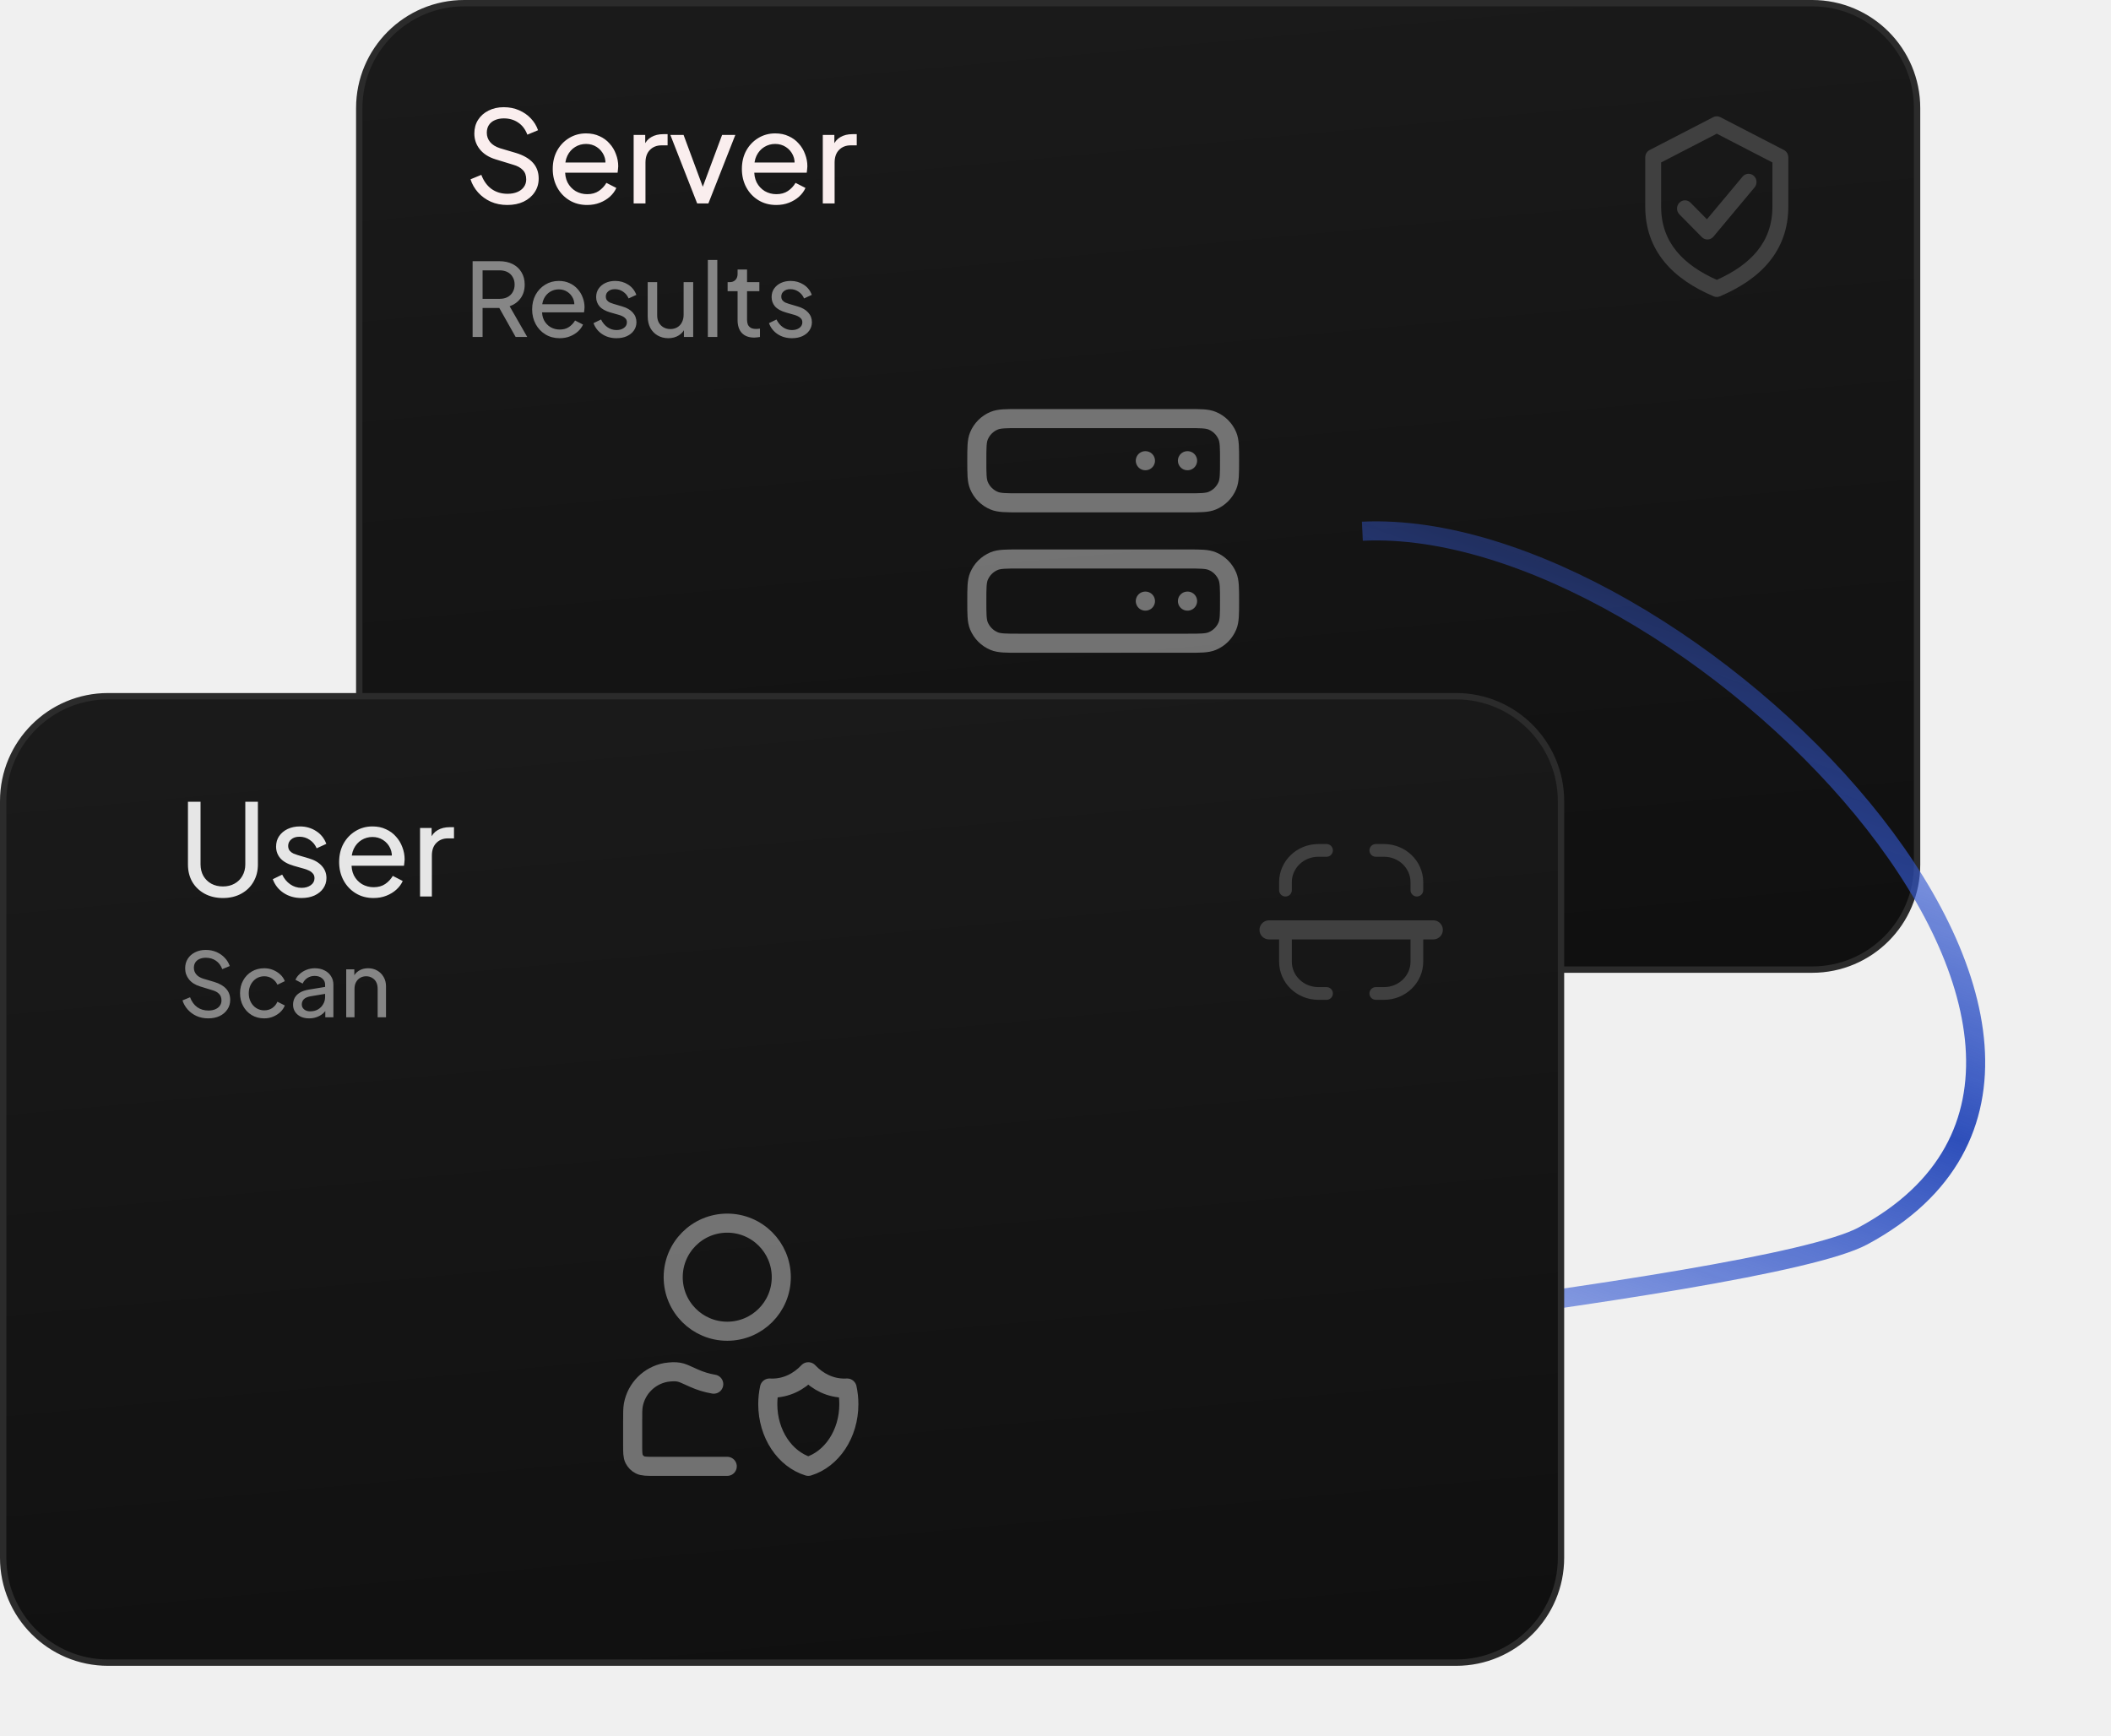
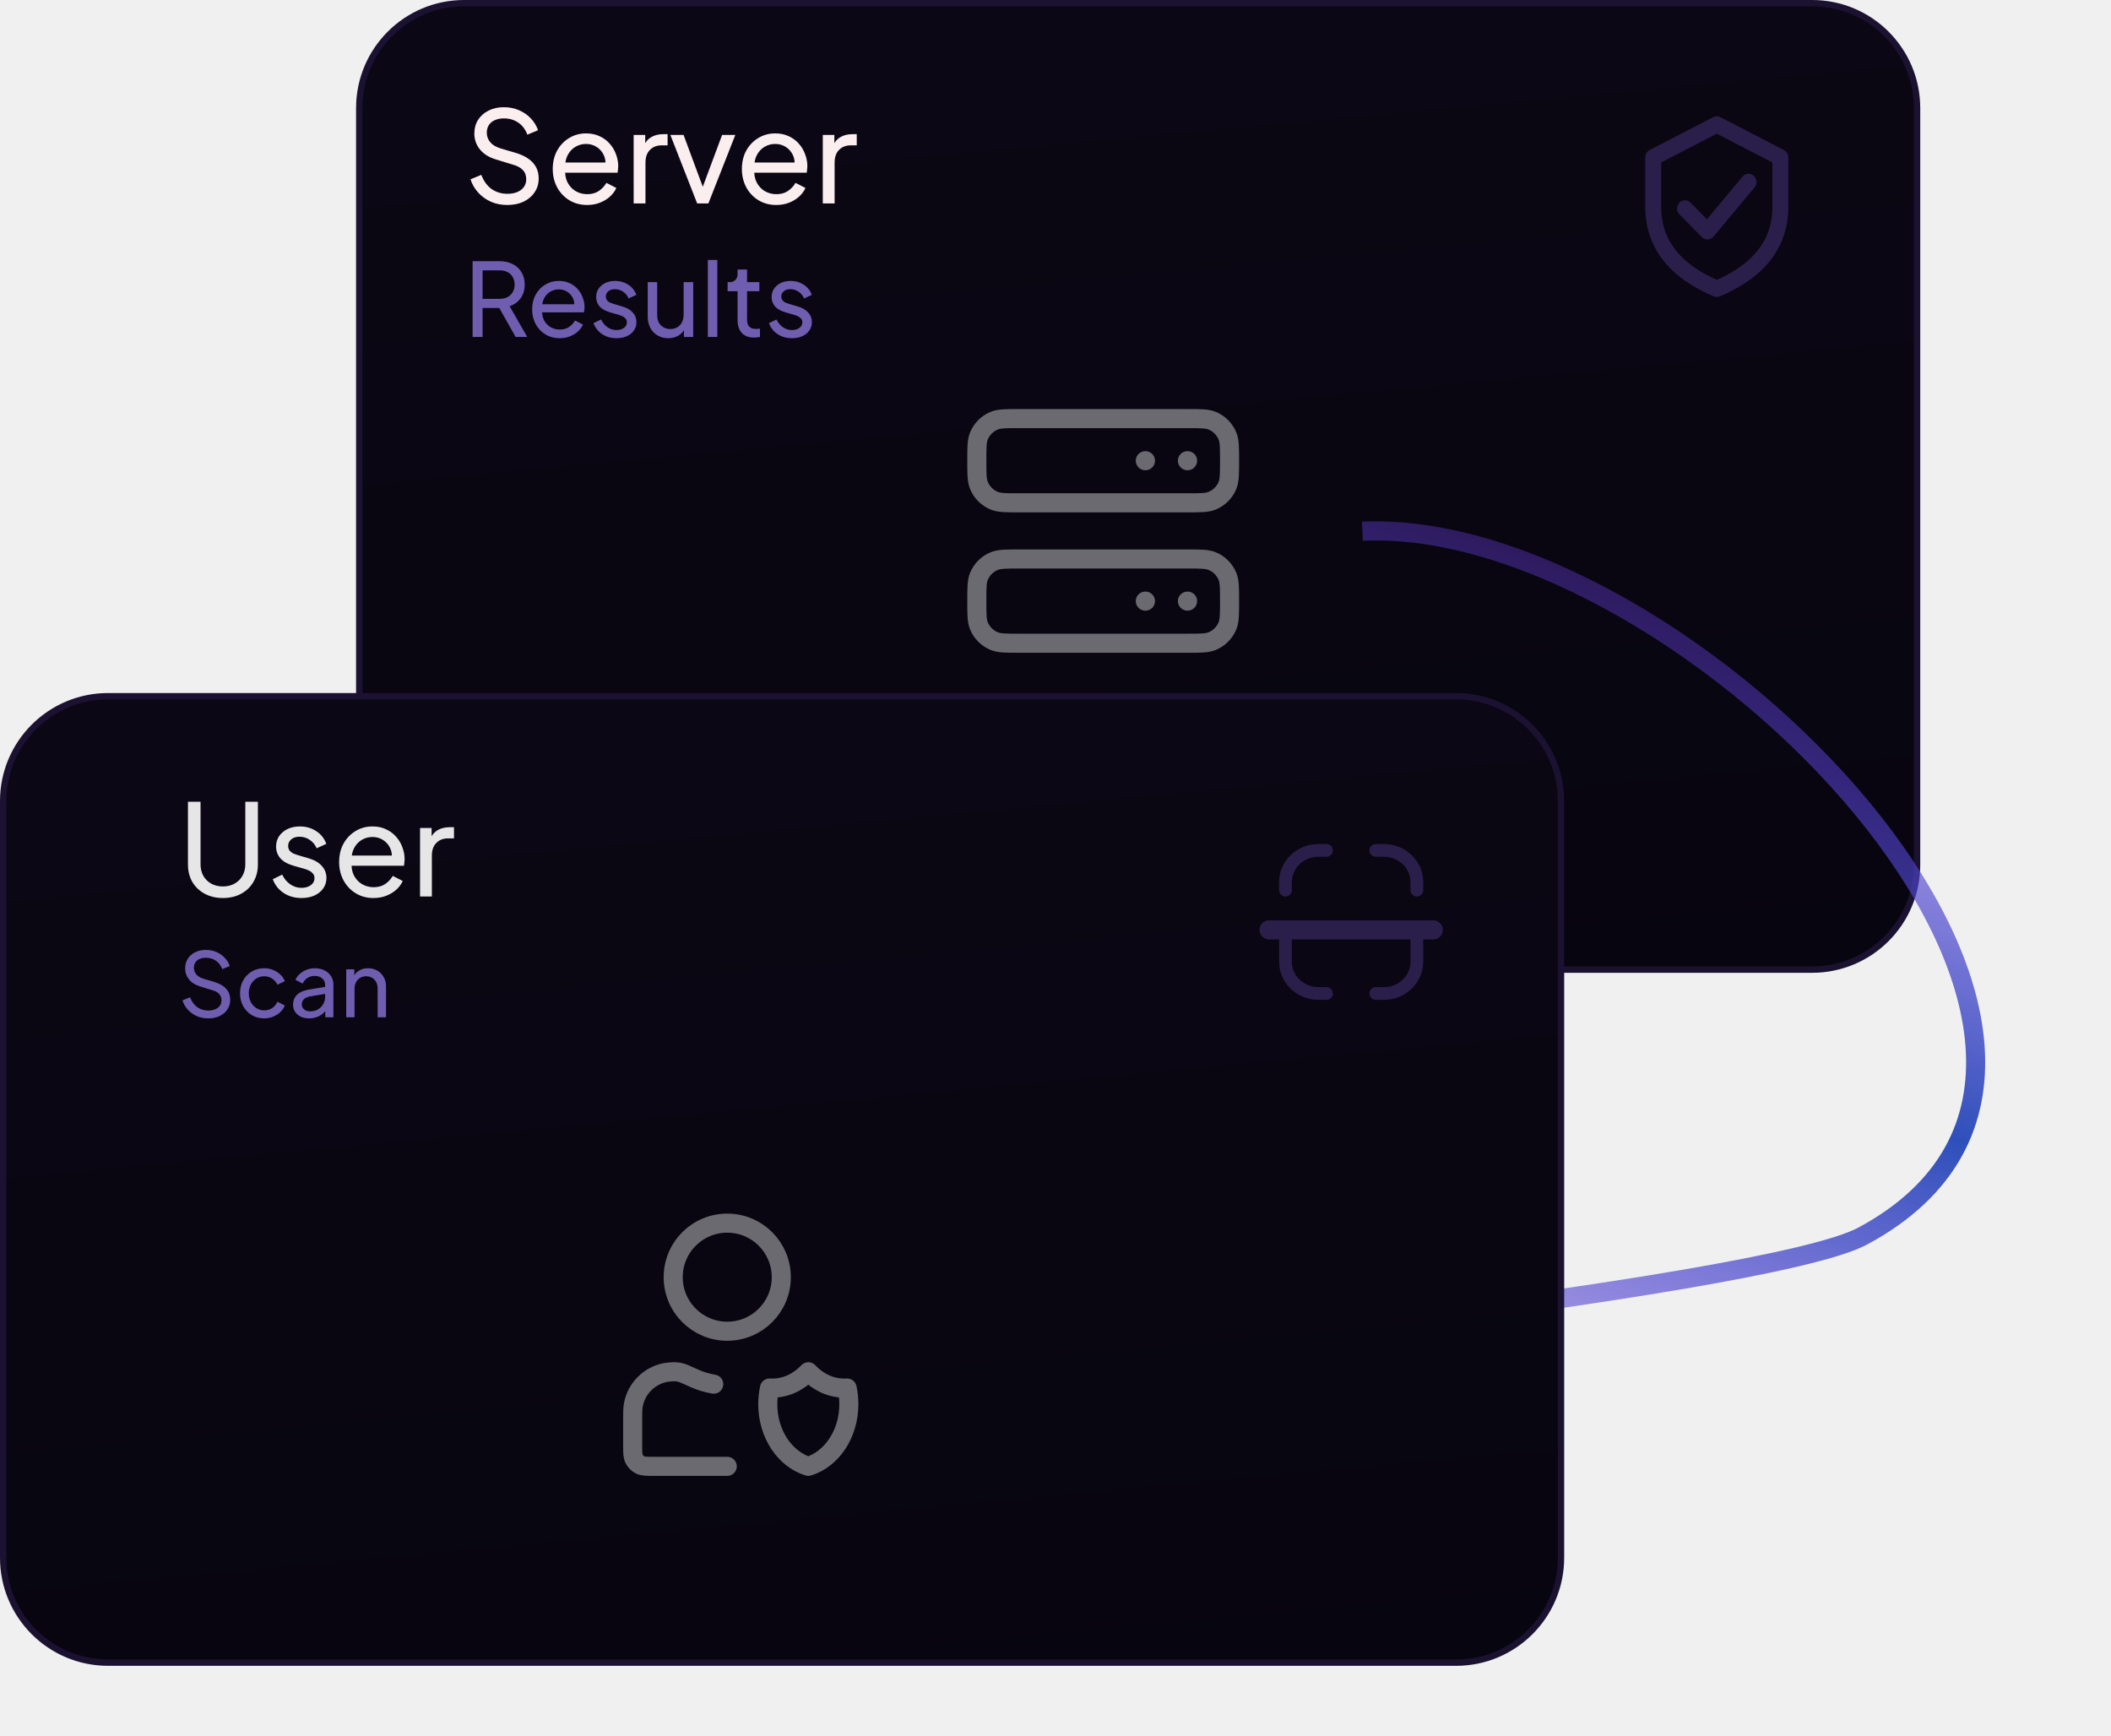
<svg xmlns="http://www.w3.org/2000/svg" width="332" height="273" viewBox="0 0 332 273" fill="none">
-   <rect x="56.5" y="0.5" width="245" height="152" rx="16.5" fill="url(#paint0_linear_1361_155)" stroke="#2B2B2B" />
+   <rect x="56.5" y="0.5" width="245" height="152" rx="16.5" fill="url(#paint0_linear_1361_155)" stroke="#1a1230" />
  <path d="M79.78 32.24C78.833 32.24 77.967 32.067 77.18 31.72C76.393 31.36 75.727 30.873 75.18 30.26C74.633 29.647 74.24 28.96 74 28.2L75.7 27.5C76.06 28.46 76.593 29.2 77.3 29.72C78.02 30.227 78.86 30.48 79.82 30.48C80.407 30.48 80.92 30.387 81.36 30.2C81.8 30.013 82.14 29.753 82.38 29.42C82.633 29.073 82.76 28.673 82.76 28.22C82.76 27.593 82.58 27.1 82.22 26.74C81.873 26.367 81.36 26.087 80.68 25.9L77.94 25.06C76.86 24.727 76.033 24.2 75.46 23.48C74.887 22.76 74.6 21.933 74.6 21C74.6 20.187 74.793 19.473 75.18 18.86C75.58 18.233 76.127 17.747 76.82 17.4C77.527 17.04 78.327 16.86 79.22 16.86C80.113 16.86 80.92 17.02 81.64 17.34C82.373 17.66 82.993 18.093 83.5 18.64C84.007 19.173 84.38 19.787 84.62 20.48L82.94 21.18C82.62 20.34 82.14 19.707 81.5 19.28C80.86 18.84 80.107 18.62 79.24 18.62C78.707 18.62 78.233 18.713 77.82 18.9C77.42 19.073 77.107 19.333 76.88 19.68C76.667 20.013 76.56 20.413 76.56 20.88C76.56 21.427 76.733 21.913 77.08 22.34C77.427 22.767 77.953 23.093 78.66 23.32L81.16 24.06C82.333 24.42 83.22 24.933 83.82 25.6C84.42 26.267 84.72 27.093 84.72 28.08C84.72 28.893 84.507 29.613 84.08 30.24C83.667 30.867 83.087 31.36 82.34 31.72C81.607 32.067 80.753 32.24 79.78 32.24ZM92.33 32.24C91.29 32.24 90.363 31.993 89.55 31.5C88.736 31.007 88.096 30.333 87.63 29.48C87.163 28.613 86.93 27.647 86.93 26.58C86.93 25.5 87.156 24.54 87.61 23.7C88.076 22.86 88.703 22.2 89.49 21.72C90.29 21.227 91.183 20.98 92.17 20.98C92.97 20.98 93.676 21.127 94.29 21.42C94.916 21.7 95.443 22.087 95.87 22.58C96.31 23.06 96.643 23.613 96.87 24.24C97.11 24.853 97.23 25.493 97.23 26.16C97.23 26.307 97.216 26.473 97.19 26.66C97.176 26.833 97.156 27 97.13 27.16H88.29V25.56H96.05L95.17 26.28C95.29 25.587 95.223 24.967 94.97 24.42C94.716 23.873 94.343 23.44 93.85 23.12C93.356 22.8 92.796 22.64 92.17 22.64C91.543 22.64 90.97 22.8 90.45 23.12C89.93 23.44 89.523 23.9 89.23 24.5C88.95 25.087 88.836 25.787 88.89 26.6C88.836 27.387 88.956 28.08 89.25 28.68C89.556 29.267 89.983 29.727 90.53 30.06C91.09 30.38 91.696 30.54 92.35 30.54C93.07 30.54 93.676 30.373 94.17 30.04C94.663 29.707 95.063 29.28 95.37 28.76L96.93 29.56C96.716 30.053 96.383 30.507 95.93 30.92C95.49 31.32 94.963 31.64 94.35 31.88C93.75 32.12 93.076 32.24 92.33 32.24ZM99.655 32V21.22H101.475V23.2L101.275 22.92C101.528 22.307 101.915 21.853 102.435 21.56C102.955 21.253 103.588 21.1 104.335 21.1H104.995V22.86H104.055C103.295 22.86 102.682 23.1 102.215 23.58C101.748 24.047 101.515 24.713 101.515 25.58V32H99.655ZM109.647 32L105.427 21.22H107.507L110.887 30.34H110.167L113.567 21.22H115.647L111.407 32H109.647ZM122.076 32.24C121.036 32.24 120.109 31.993 119.296 31.5C118.482 31.007 117.842 30.333 117.376 29.48C116.909 28.613 116.676 27.647 116.676 26.58C116.676 25.5 116.902 24.54 117.356 23.7C117.822 22.86 118.449 22.2 119.236 21.72C120.036 21.227 120.929 20.98 121.916 20.98C122.716 20.98 123.422 21.127 124.036 21.42C124.662 21.7 125.189 22.087 125.616 22.58C126.056 23.06 126.389 23.613 126.616 24.24C126.856 24.853 126.976 25.493 126.976 26.16C126.976 26.307 126.962 26.473 126.936 26.66C126.922 26.833 126.902 27 126.876 27.16H118.036V25.56H125.796L124.916 26.28C125.036 25.587 124.969 24.967 124.716 24.42C124.462 23.873 124.089 23.44 123.596 23.12C123.102 22.8 122.542 22.64 121.916 22.64C121.289 22.64 120.716 22.8 120.196 23.12C119.676 23.44 119.269 23.9 118.976 24.5C118.696 25.087 118.582 25.787 118.636 26.6C118.582 27.387 118.702 28.08 118.996 28.68C119.302 29.267 119.729 29.727 120.276 30.06C120.836 30.38 121.442 30.54 122.096 30.54C122.816 30.54 123.422 30.373 123.916 30.04C124.409 29.707 124.809 29.28 125.116 28.76L126.676 29.56C126.462 30.053 126.129 30.507 125.676 30.92C125.236 31.32 124.709 31.64 124.096 31.88C123.496 32.12 122.822 32.24 122.076 32.24ZM129.401 32V21.22H131.221V23.2L131.021 22.92C131.274 22.307 131.661 21.853 132.181 21.56C132.701 21.253 133.334 21.1 134.081 21.1H134.741V22.86H133.801C133.041 22.86 132.428 23.1 131.961 23.58C131.494 24.047 131.261 24.713 131.261 25.58V32H129.401Z" fill="#FAEEEE" />
-   <path fill-rule="evenodd" clip-rule="evenodd" d="M270.559 18.428C270.207 18.246 269.793 18.246 269.441 18.428L259.441 23.595C259.017 23.813 258.75 24.261 258.75 24.75V32.5C258.75 35.938 259.826 38.818 261.754 41.175C263.662 43.507 266.356 45.272 269.527 46.612C269.83 46.74 270.17 46.74 270.473 46.612C273.644 45.272 276.338 43.507 278.246 41.175C280.174 38.818 281.25 35.938 281.25 32.5V24.75C281.25 24.261 280.983 23.813 280.559 23.595L270.559 18.428ZM261.25 32.5V25.548L270 21.027L278.75 25.548V32.5C278.75 35.332 277.881 37.619 276.337 39.507C274.858 41.316 272.715 42.808 270 44.016C267.285 42.808 265.142 41.316 263.663 39.507C262.119 37.619 261.25 35.332 261.25 32.5ZM275.947 29.469C276.397 28.928 276.339 28.113 275.817 27.647C275.294 27.181 274.504 27.241 274.053 27.781L268.453 34.489L265.875 31.876C265.382 31.376 264.591 31.384 264.108 31.893C263.624 32.403 263.632 33.221 264.125 33.72L267.654 37.297C267.901 37.547 268.236 37.68 268.581 37.665C268.926 37.651 269.25 37.489 269.476 37.219L275.947 29.469Z" fill="#404040" />
-   <path d="M74.328 53V41.08H78.536C79.325 41.08 80.019 41.229 80.616 41.528C81.213 41.827 81.677 42.253 82.008 42.808C82.349 43.363 82.52 44.013 82.52 44.76C82.52 45.603 82.307 46.317 81.88 46.904C81.453 47.491 80.877 47.912 80.152 48.168L82.92 53H81.096L78.184 47.832L79.224 48.44H75.896V53H74.328ZM75.896 47H78.584C79.053 47 79.464 46.909 79.816 46.728C80.168 46.547 80.44 46.285 80.632 45.944C80.835 45.603 80.936 45.208 80.936 44.76C80.936 44.301 80.835 43.907 80.632 43.576C80.44 43.235 80.168 42.973 79.816 42.792C79.464 42.611 79.053 42.52 78.584 42.52H75.896V47ZM88.011 53.192C87.179 53.192 86.437 52.995 85.787 52.6C85.136 52.205 84.624 51.667 84.251 50.984C83.877 50.291 83.691 49.517 83.691 48.664C83.691 47.8 83.872 47.032 84.235 46.36C84.608 45.688 85.109 45.16 85.739 44.776C86.379 44.381 87.093 44.184 87.883 44.184C88.523 44.184 89.088 44.301 89.579 44.536C90.08 44.76 90.501 45.069 90.843 45.464C91.195 45.848 91.461 46.291 91.643 46.792C91.835 47.283 91.931 47.795 91.931 48.328C91.931 48.445 91.92 48.579 91.899 48.728C91.888 48.867 91.872 49 91.851 49.128H84.779V47.848H90.987L90.283 48.424C90.379 47.869 90.325 47.373 90.123 46.936C89.92 46.499 89.621 46.152 89.227 45.896C88.832 45.64 88.384 45.512 87.883 45.512C87.381 45.512 86.923 45.64 86.507 45.896C86.091 46.152 85.765 46.52 85.531 47C85.307 47.469 85.216 48.029 85.259 48.68C85.216 49.309 85.312 49.864 85.547 50.344C85.792 50.813 86.133 51.181 86.571 51.448C87.019 51.704 87.504 51.832 88.027 51.832C88.603 51.832 89.088 51.699 89.483 51.432C89.877 51.165 90.197 50.824 90.443 50.408L91.691 51.048C91.52 51.443 91.253 51.805 90.891 52.136C90.539 52.456 90.117 52.712 89.627 52.904C89.147 53.096 88.608 53.192 88.011 53.192ZM96.959 53.192C96.095 53.192 95.343 52.979 94.703 52.552C94.063 52.125 93.609 51.549 93.343 50.824L94.527 50.248C94.772 50.76 95.108 51.165 95.535 51.464C95.961 51.763 96.436 51.912 96.959 51.912C97.428 51.912 97.817 51.8 98.127 51.576C98.436 51.352 98.591 51.059 98.591 50.696C98.591 50.44 98.516 50.237 98.367 50.088C98.228 49.928 98.057 49.805 97.855 49.72C97.652 49.624 97.465 49.555 97.295 49.512L95.999 49.144C95.22 48.92 94.649 48.6 94.287 48.184C93.935 47.768 93.759 47.283 93.759 46.728C93.759 46.216 93.887 45.773 94.143 45.4C94.409 45.016 94.767 44.717 95.215 44.504C95.673 44.291 96.185 44.184 96.751 44.184C97.508 44.184 98.185 44.376 98.783 44.76C99.391 45.144 99.823 45.683 100.079 46.376L98.863 46.936C98.671 46.488 98.383 46.136 97.999 45.88C97.615 45.613 97.183 45.48 96.703 45.48C96.265 45.48 95.919 45.592 95.663 45.816C95.407 46.029 95.279 46.301 95.279 46.632C95.279 46.877 95.343 47.08 95.471 47.24C95.599 47.389 95.753 47.507 95.935 47.592C96.116 47.667 96.292 47.731 96.463 47.784L97.871 48.2C98.575 48.403 99.119 48.717 99.503 49.144C99.897 49.571 100.095 50.083 100.095 50.68C100.095 51.16 99.961 51.592 99.695 51.976C99.428 52.36 99.06 52.659 98.591 52.872C98.121 53.085 97.577 53.192 96.959 53.192ZM105.099 53.192C104.48 53.192 103.92 53.048 103.419 52.76C102.928 52.472 102.544 52.072 102.267 51.56C102 51.037 101.867 50.44 101.867 49.768V44.376H103.355V49.608C103.355 50.035 103.44 50.408 103.611 50.728C103.792 51.048 104.037 51.299 104.347 51.48C104.667 51.661 105.029 51.752 105.435 51.752C105.84 51.752 106.197 51.661 106.507 51.48C106.827 51.299 107.072 51.037 107.243 50.696C107.424 50.355 107.515 49.949 107.515 49.48V44.376H109.019V53H107.563V51.32L107.803 51.464C107.6 52.008 107.253 52.435 106.763 52.744C106.283 53.043 105.728 53.192 105.099 53.192ZM111.324 53V40.888H112.812V53H111.324ZM118.625 53.096C117.782 53.096 117.131 52.856 116.673 52.376C116.225 51.896 116.001 51.219 116.001 50.344V45.8H114.433V44.376H114.753C115.137 44.376 115.441 44.259 115.665 44.024C115.889 43.789 116.001 43.48 116.001 43.096V42.392H117.489V44.376H119.425V45.8H117.489V50.296C117.489 50.584 117.531 50.835 117.617 51.048C117.713 51.261 117.867 51.432 118.081 51.56C118.294 51.677 118.577 51.736 118.929 51.736C119.003 51.736 119.094 51.731 119.201 51.72C119.318 51.709 119.425 51.699 119.521 51.688V53C119.382 53.032 119.227 53.053 119.057 53.064C118.886 53.085 118.742 53.096 118.625 53.096ZM124.553 53.192C123.689 53.192 122.937 52.979 122.297 52.552C121.657 52.125 121.203 51.549 120.937 50.824L122.121 50.248C122.366 50.76 122.702 51.165 123.129 51.464C123.555 51.763 124.03 51.912 124.553 51.912C125.022 51.912 125.411 51.8 125.721 51.576C126.03 51.352 126.185 51.059 126.185 50.696C126.185 50.44 126.11 50.237 125.961 50.088C125.822 49.928 125.651 49.805 125.449 49.72C125.246 49.624 125.059 49.555 124.889 49.512L123.593 49.144C122.814 48.92 122.243 48.6 121.881 48.184C121.529 47.768 121.353 47.283 121.353 46.728C121.353 46.216 121.481 45.773 121.737 45.4C122.003 45.016 122.361 44.717 122.809 44.504C123.267 44.291 123.779 44.184 124.345 44.184C125.102 44.184 125.779 44.376 126.377 44.76C126.985 45.144 127.417 45.683 127.673 46.376L126.457 46.936C126.265 46.488 125.977 46.136 125.593 45.88C125.209 45.613 124.777 45.48 124.297 45.48C123.859 45.48 123.513 45.592 123.257 45.816C123.001 46.029 122.873 46.301 122.873 46.632C122.873 46.877 122.937 47.08 123.065 47.24C123.193 47.389 123.347 47.507 123.529 47.592C123.71 47.667 123.886 47.731 124.057 47.784L125.465 48.2C126.169 48.403 126.713 48.717 127.097 49.144C127.491 49.571 127.689 50.083 127.689 50.68C127.689 51.16 127.555 51.592 127.289 51.976C127.022 52.36 126.654 52.659 126.185 52.872C125.715 53.085 125.171 53.192 124.553 53.192Z" fill="#868686" />
+   <path fill-rule="evenodd" clip-rule="evenodd" d="M270.559 18.428C270.207 18.246 269.793 18.246 269.441 18.428L259.441 23.595C259.017 23.813 258.75 24.261 258.75 24.75V32.5C258.75 35.938 259.826 38.818 261.754 41.175C263.662 43.507 266.356 45.272 269.527 46.612C269.83 46.74 270.17 46.74 270.473 46.612C273.644 45.272 276.338 43.507 278.246 41.175C280.174 38.818 281.25 35.938 281.25 32.5V24.75C281.25 24.261 280.983 23.813 280.559 23.595L270.559 18.428ZM261.25 32.5V25.548L270 21.027L278.75 25.548V32.5C278.75 35.332 277.881 37.619 276.337 39.507C274.858 41.316 272.715 42.808 270 44.016C267.285 42.808 265.142 41.316 263.663 39.507C262.119 37.619 261.25 35.332 261.25 32.5ZM275.947 29.469C276.397 28.928 276.339 28.113 275.817 27.647C275.294 27.181 274.504 27.241 274.053 27.781L268.453 34.489L265.875 31.876C265.382 31.376 264.591 31.384 264.108 31.893C263.624 32.403 263.632 33.221 264.125 33.72L267.654 37.297C267.901 37.547 268.236 37.68 268.581 37.665C268.926 37.651 269.25 37.489 269.476 37.219L275.947 29.469Z" fill="#2a1f4a" />
+   <path d="M74.328 53V41.08H78.536C79.325 41.08 80.019 41.229 80.616 41.528C81.213 41.827 81.677 42.253 82.008 42.808C82.349 43.363 82.52 44.013 82.52 44.76C82.52 45.603 82.307 46.317 81.88 46.904C81.453 47.491 80.877 47.912 80.152 48.168L82.92 53H81.096L78.184 47.832L79.224 48.44H75.896V53H74.328ZM75.896 47H78.584C79.053 47 79.464 46.909 79.816 46.728C80.168 46.547 80.44 46.285 80.632 45.944C80.835 45.603 80.936 45.208 80.936 44.76C80.936 44.301 80.835 43.907 80.632 43.576C80.44 43.235 80.168 42.973 79.816 42.792C79.464 42.611 79.053 42.52 78.584 42.52H75.896V47ZM88.011 53.192C87.179 53.192 86.437 52.995 85.787 52.6C85.136 52.205 84.624 51.667 84.251 50.984C83.877 50.291 83.691 49.517 83.691 48.664C83.691 47.8 83.872 47.032 84.235 46.36C84.608 45.688 85.109 45.16 85.739 44.776C86.379 44.381 87.093 44.184 87.883 44.184C88.523 44.184 89.088 44.301 89.579 44.536C90.08 44.76 90.501 45.069 90.843 45.464C91.195 45.848 91.461 46.291 91.643 46.792C91.835 47.283 91.931 47.795 91.931 48.328C91.931 48.445 91.92 48.579 91.899 48.728C91.888 48.867 91.872 49 91.851 49.128H84.779V47.848H90.987L90.283 48.424C90.379 47.869 90.325 47.373 90.123 46.936C89.92 46.499 89.621 46.152 89.227 45.896C88.832 45.64 88.384 45.512 87.883 45.512C87.381 45.512 86.923 45.64 86.507 45.896C86.091 46.152 85.765 46.52 85.531 47C85.307 47.469 85.216 48.029 85.259 48.68C85.216 49.309 85.312 49.864 85.547 50.344C85.792 50.813 86.133 51.181 86.571 51.448C87.019 51.704 87.504 51.832 88.027 51.832C88.603 51.832 89.088 51.699 89.483 51.432C89.877 51.165 90.197 50.824 90.443 50.408L91.691 51.048C91.52 51.443 91.253 51.805 90.891 52.136C90.539 52.456 90.117 52.712 89.627 52.904C89.147 53.096 88.608 53.192 88.011 53.192ZM96.959 53.192C96.095 53.192 95.343 52.979 94.703 52.552C94.063 52.125 93.609 51.549 93.343 50.824L94.527 50.248C94.772 50.76 95.108 51.165 95.535 51.464C95.961 51.763 96.436 51.912 96.959 51.912C97.428 51.912 97.817 51.8 98.127 51.576C98.436 51.352 98.591 51.059 98.591 50.696C98.591 50.44 98.516 50.237 98.367 50.088C98.228 49.928 98.057 49.805 97.855 49.72C97.652 49.624 97.465 49.555 97.295 49.512L95.999 49.144C95.22 48.92 94.649 48.6 94.287 48.184C93.935 47.768 93.759 47.283 93.759 46.728C93.759 46.216 93.887 45.773 94.143 45.4C94.409 45.016 94.767 44.717 95.215 44.504C95.673 44.291 96.185 44.184 96.751 44.184C97.508 44.184 98.185 44.376 98.783 44.76C99.391 45.144 99.823 45.683 100.079 46.376L98.863 46.936C98.671 46.488 98.383 46.136 97.999 45.88C97.615 45.613 97.183 45.48 96.703 45.48C96.265 45.48 95.919 45.592 95.663 45.816C95.407 46.029 95.279 46.301 95.279 46.632C95.279 46.877 95.343 47.08 95.471 47.24C95.599 47.389 95.753 47.507 95.935 47.592C96.116 47.667 96.292 47.731 96.463 47.784L97.871 48.2C98.575 48.403 99.119 48.717 99.503 49.144C99.897 49.571 100.095 50.083 100.095 50.68C100.095 51.16 99.961 51.592 99.695 51.976C99.428 52.36 99.06 52.659 98.591 52.872C98.121 53.085 97.577 53.192 96.959 53.192ZM105.099 53.192C104.48 53.192 103.92 53.048 103.419 52.76C102.928 52.472 102.544 52.072 102.267 51.56C102 51.037 101.867 50.44 101.867 49.768V44.376H103.355V49.608C103.355 50.035 103.44 50.408 103.611 50.728C103.792 51.048 104.037 51.299 104.347 51.48C104.667 51.661 105.029 51.752 105.435 51.752C105.84 51.752 106.197 51.661 106.507 51.48C106.827 51.299 107.072 51.037 107.243 50.696C107.424 50.355 107.515 49.949 107.515 49.48V44.376H109.019V53H107.563V51.32L107.803 51.464C107.6 52.008 107.253 52.435 106.763 52.744C106.283 53.043 105.728 53.192 105.099 53.192ZM111.324 53V40.888H112.812V53H111.324ZM118.625 53.096C117.782 53.096 117.131 52.856 116.673 52.376C116.225 51.896 116.001 51.219 116.001 50.344V45.8H114.433V44.376H114.753C115.137 44.376 115.441 44.259 115.665 44.024C115.889 43.789 116.001 43.48 116.001 43.096V42.392H117.489V44.376H119.425V45.8H117.489V50.296C117.489 50.584 117.531 50.835 117.617 51.048C117.713 51.261 117.867 51.432 118.081 51.56C118.294 51.677 118.577 51.736 118.929 51.736C119.003 51.736 119.094 51.731 119.201 51.72C119.318 51.709 119.425 51.699 119.521 51.688V53C119.382 53.032 119.227 53.053 119.057 53.064C118.886 53.085 118.742 53.096 118.625 53.096ZM124.553 53.192C123.689 53.192 122.937 52.979 122.297 52.552C121.657 52.125 121.203 51.549 120.937 50.824L122.121 50.248C122.366 50.76 122.702 51.165 123.129 51.464C123.555 51.763 124.03 51.912 124.553 51.912C125.022 51.912 125.411 51.8 125.721 51.576C126.03 51.352 126.185 51.059 126.185 50.696C126.185 50.44 126.11 50.237 125.961 50.088C125.822 49.928 125.651 49.805 125.449 49.72C125.246 49.624 125.059 49.555 124.889 49.512L123.593 49.144C122.814 48.92 122.243 48.6 121.881 48.184C121.529 47.768 121.353 47.283 121.353 46.728C121.353 46.216 121.481 45.773 121.737 45.4C122.003 45.016 122.361 44.717 122.809 44.504C123.267 44.291 123.779 44.184 124.345 44.184C125.102 44.184 125.779 44.376 126.377 44.76C126.985 45.144 127.417 45.683 127.673 46.376L126.457 46.936C126.265 46.488 125.977 46.136 125.593 45.88C125.209 45.613 124.777 45.48 124.297 45.48C123.859 45.48 123.513 45.592 123.257 45.816C123.001 46.029 122.873 46.301 122.873 46.632C122.873 46.877 122.937 47.08 123.065 47.24C123.193 47.389 123.347 47.507 123.529 47.592C123.71 47.667 123.886 47.731 124.057 47.784L125.465 48.2C126.169 48.403 126.713 48.717 127.097 49.144C127.491 49.571 127.689 50.083 127.689 50.68C127.689 51.16 127.555 51.592 127.289 51.976C127.022 52.36 126.654 52.659 126.185 52.872C125.715 53.085 125.171 53.192 124.553 53.192Z" fill="#6f5eb0" />
  <path d="M186.75 72.459H186.772M180.125 72.459H180.147M186.75 94.542H186.772M180.125 94.542H180.147M160.25 79.084H186.75C188.808 79.084 189.837 79.084 190.649 78.747C191.731 78.299 192.591 77.439 193.039 76.357C193.375 75.545 193.375 74.516 193.375 72.459C193.375 70.401 193.375 69.372 193.039 68.56C192.591 67.478 191.731 66.618 190.649 66.17C189.837 65.834 188.808 65.834 186.75 65.834H160.25C158.192 65.834 157.163 65.834 156.351 66.17C155.269 66.618 154.409 67.478 153.961 68.56C153.625 69.372 153.625 70.401 153.625 72.459C153.625 74.516 153.625 75.545 153.961 76.357C154.409 77.439 155.269 78.299 156.351 78.747C157.163 79.084 158.192 79.084 160.25 79.084ZM160.25 101.167H186.75C188.808 101.167 189.837 101.167 190.649 100.831C191.731 100.382 192.591 99.522 193.039 98.44C193.375 97.629 193.375 96.6 193.375 94.542C193.375 92.484 193.375 91.455 193.039 90.643C192.591 89.561 191.731 88.701 190.649 88.253C189.837 87.917 188.808 87.917 186.75 87.917H160.25C158.192 87.917 157.163 87.917 156.351 88.253C155.269 88.701 154.409 89.561 153.961 90.643C153.625 91.455 153.625 92.484 153.625 94.542C153.625 96.6 153.625 97.629 153.961 98.44C154.409 99.522 155.269 100.382 156.351 100.831C157.163 101.167 158.192 101.167 160.25 101.167Z" stroke="white" stroke-opacity="0.4" stroke-width="3" stroke-linecap="round" stroke-linejoin="round" />
  <path d="M154.019 215.279C154.019 215.279 277.26 202.855 292.978 194.395C347.068 165.283 264.865 81.139 214.261 83.549" stroke="url(#paint1_linear_1361_155)" stroke-width="3" />
-   <rect x="0.5" y="109.5" width="245" height="152" rx="16.5" fill="url(#paint2_linear_1361_155)" stroke="#2B2B2B" />
+   <rect x="0.5" y="109.5" width="245" height="152" rx="16.5" fill="url(#paint2_linear_1361_155)" stroke="#1a1230" />
  <path d="M35.06 141.24C33.98 141.24 33.02 141.013 32.18 140.56C31.353 140.107 30.707 139.487 30.24 138.7C29.787 137.9 29.56 136.993 29.56 135.98V126.1H31.54V135.94C31.54 136.62 31.687 137.227 31.98 137.76C32.287 138.28 32.7 138.687 33.22 138.98C33.753 139.273 34.367 139.42 35.06 139.42C35.753 139.42 36.36 139.273 36.88 138.98C37.413 138.687 37.827 138.28 38.12 137.76C38.427 137.227 38.58 136.62 38.58 135.94V126.1H40.56V135.98C40.56 136.993 40.327 137.9 39.86 138.7C39.407 139.487 38.767 140.107 37.94 140.56C37.113 141.013 36.153 141.24 35.06 141.24ZM47.421 141.24C46.341 141.24 45.401 140.973 44.601 140.44C43.801 139.907 43.234 139.187 42.901 138.28L44.381 137.56C44.688 138.2 45.108 138.707 45.641 139.08C46.174 139.453 46.768 139.64 47.421 139.64C48.008 139.64 48.494 139.5 48.881 139.22C49.268 138.94 49.461 138.573 49.461 138.12C49.461 137.8 49.368 137.547 49.181 137.36C49.008 137.16 48.794 137.007 48.541 136.9C48.288 136.78 48.054 136.693 47.841 136.64L46.221 136.18C45.248 135.9 44.534 135.5 44.081 134.98C43.641 134.46 43.421 133.853 43.421 133.16C43.421 132.52 43.581 131.967 43.901 131.5C44.234 131.02 44.681 130.647 45.241 130.38C45.814 130.113 46.454 129.98 47.161 129.98C48.108 129.98 48.954 130.22 49.701 130.7C50.461 131.18 51.001 131.853 51.321 132.72L49.801 133.42C49.561 132.86 49.201 132.42 48.721 132.1C48.241 131.767 47.701 131.6 47.101 131.6C46.554 131.6 46.121 131.74 45.801 132.02C45.481 132.287 45.321 132.627 45.321 133.04C45.321 133.347 45.401 133.6 45.561 133.8C45.721 133.987 45.914 134.133 46.141 134.24C46.368 134.333 46.588 134.413 46.801 134.48L48.561 135C49.441 135.253 50.121 135.647 50.601 136.18C51.094 136.713 51.341 137.353 51.341 138.1C51.341 138.7 51.174 139.24 50.841 139.72C50.508 140.2 50.048 140.573 49.461 140.84C48.874 141.107 48.194 141.24 47.421 141.24ZM58.736 141.24C57.696 141.24 56.769 140.993 55.956 140.5C55.143 140.007 54.503 139.333 54.036 138.48C53.569 137.613 53.336 136.647 53.336 135.58C53.336 134.5 53.563 133.54 54.016 132.7C54.483 131.86 55.109 131.2 55.896 130.72C56.696 130.227 57.589 129.98 58.576 129.98C59.376 129.98 60.083 130.127 60.696 130.42C61.323 130.7 61.849 131.087 62.276 131.58C62.716 132.06 63.049 132.613 63.276 133.24C63.516 133.853 63.636 134.493 63.636 135.16C63.636 135.307 63.623 135.473 63.596 135.66C63.583 135.833 63.563 136 63.536 136.16H54.696V134.56H62.456L61.576 135.28C61.696 134.587 61.629 133.967 61.376 133.42C61.123 132.873 60.749 132.44 60.256 132.12C59.763 131.8 59.203 131.64 58.576 131.64C57.949 131.64 57.376 131.8 56.856 132.12C56.336 132.44 55.929 132.9 55.636 133.5C55.356 134.087 55.243 134.787 55.296 135.6C55.243 136.387 55.363 137.08 55.656 137.68C55.963 138.267 56.389 138.727 56.936 139.06C57.496 139.38 58.103 139.54 58.756 139.54C59.476 139.54 60.083 139.373 60.576 139.04C61.069 138.707 61.469 138.28 61.776 137.76L63.336 138.56C63.123 139.053 62.789 139.507 62.336 139.92C61.896 140.32 61.369 140.64 60.756 140.88C60.156 141.12 59.483 141.24 58.736 141.24ZM66.061 141V130.22H67.881V132.2L67.681 131.92C67.934 131.307 68.321 130.853 68.841 130.56C69.361 130.253 69.994 130.1 70.741 130.1H71.401V131.86H70.461C69.701 131.86 69.088 132.1 68.621 132.58C68.154 133.047 67.921 133.713 67.921 134.58V141H66.061Z" fill="#E6E6E6" />
-   <path d="M216.375 133.75H217.667C220.52 133.75 222.833 135.989 222.833 138.75V140" stroke="#404040" stroke-width="2" stroke-linecap="round" />
-   <path d="M216.375 156.25H217.667C220.52 156.25 222.833 154.011 222.833 151.25V146.25" stroke="#404040" stroke-width="2" stroke-linecap="round" />
-   <path d="M208.625 133.75H207.333C204.48 133.75 202.167 135.989 202.167 138.75V140" stroke="#404040" stroke-width="2" stroke-linecap="round" />
-   <path d="M208.625 156.25H207.333C204.48 156.25 202.167 154.011 202.167 151.25V146.25" stroke="#404040" stroke-width="2" stroke-linecap="round" />
-   <path d="M199.583 146.25H225.417" stroke="#404040" stroke-width="3" stroke-linecap="round" />
+   <path d="M216.375 133.75H217.667C220.52 133.75 222.833 135.989 222.833 138.75V140" stroke="#2a1f4a" stroke-width="2" stroke-linecap="round" />
+   <path d="M216.375 156.25H217.667C220.52 156.25 222.833 154.011 222.833 151.25V146.25" stroke="#2a1f4a" stroke-width="2" stroke-linecap="round" />
+   <path d="M208.625 133.75H207.333C204.48 133.75 202.167 135.989 202.167 138.75V140" stroke="#2a1f4a" stroke-width="2" stroke-linecap="round" />
+   <path d="M208.625 156.25H207.333C204.48 156.25 202.167 154.011 202.167 151.25V146.25" stroke="#2a1f4a" stroke-width="2" stroke-linecap="round" />
+   <path d="M199.583 146.25H225.417" stroke="#2a1f4a" stroke-width="3" stroke-linecap="round" />
  <path d="M114.375 230.625H102.9C101.71 230.625 101.115 230.625 100.66 230.393C100.26 230.19 99.935 229.865 99.732 229.465C99.5 229.01 99.5 228.415 99.5 227.225V223.579C99.5 222.228 99.5 221.553 99.602 220.989C100.076 218.373 102.123 216.326 104.739 215.852C104.903 215.822 105.075 215.801 105.271 215.787C105.749 215.75 105.988 215.732 106.308 215.756C106.64 215.78 106.825 215.813 107.146 215.903C107.454 215.99 108.009 216.242 109.119 216.745C110.103 217.19 111.153 217.515 112.25 217.699M133.229 218.308C133.084 218.317 132.938 218.321 132.792 218.321C130.615 218.321 128.629 217.349 127.125 215.75C125.621 217.349 123.635 218.321 121.458 218.321C121.312 218.321 121.166 218.317 121.021 218.308C120.844 219.119 120.75 219.969 120.75 220.846C120.75 225.551 123.459 229.504 127.125 230.625C130.791 229.504 133.5 225.551 133.5 220.846C133.5 219.969 133.406 219.119 133.229 218.308ZM122.875 200.875C122.875 205.569 119.069 209.375 114.375 209.375C109.681 209.375 105.875 205.569 105.875 200.875C105.875 196.181 109.681 192.375 114.375 192.375C119.069 192.375 122.875 196.181 122.875 200.875Z" stroke="white" stroke-opacity="0.4" stroke-width="3" stroke-linecap="round" stroke-linejoin="round" />
-   <path d="M32.746 160.168C32.083 160.168 31.477 160.047 30.926 159.804C30.375 159.552 29.909 159.211 29.526 158.782C29.143 158.353 28.868 157.872 28.7 157.34L29.89 156.85C30.142 157.522 30.515 158.04 31.01 158.404C31.514 158.759 32.102 158.936 32.774 158.936C33.185 158.936 33.544 158.871 33.852 158.74C34.16 158.609 34.398 158.427 34.566 158.194C34.743 157.951 34.832 157.671 34.832 157.354C34.832 156.915 34.706 156.57 34.454 156.318C34.211 156.057 33.852 155.861 33.376 155.73L31.458 155.142C30.702 154.909 30.123 154.54 29.722 154.036C29.321 153.532 29.12 152.953 29.12 152.3C29.12 151.731 29.255 151.231 29.526 150.802C29.806 150.363 30.189 150.023 30.674 149.78C31.169 149.528 31.729 149.402 32.354 149.402C32.979 149.402 33.544 149.514 34.048 149.738C34.561 149.962 34.995 150.265 35.35 150.648C35.705 151.021 35.966 151.451 36.134 151.936L34.958 152.426C34.734 151.838 34.398 151.395 33.95 151.096C33.502 150.788 32.975 150.634 32.368 150.634C31.995 150.634 31.663 150.699 31.374 150.83C31.094 150.951 30.875 151.133 30.716 151.376C30.567 151.609 30.492 151.889 30.492 152.216C30.492 152.599 30.613 152.939 30.856 153.238C31.099 153.537 31.467 153.765 31.962 153.924L33.712 154.442C34.533 154.694 35.154 155.053 35.574 155.52C35.994 155.987 36.204 156.565 36.204 157.256C36.204 157.825 36.055 158.329 35.756 158.768C35.467 159.207 35.061 159.552 34.538 159.804C34.025 160.047 33.427 160.168 32.746 160.168ZM41.559 160.168C40.821 160.168 40.163 159.995 39.585 159.65C39.015 159.305 38.567 158.833 38.241 158.236C37.914 157.639 37.751 156.967 37.751 156.22C37.751 155.464 37.914 154.792 38.241 154.204C38.567 153.616 39.015 153.149 39.585 152.804C40.163 152.459 40.821 152.286 41.559 152.286C42.053 152.286 42.515 152.375 42.945 152.552C43.374 152.729 43.752 152.967 44.079 153.266C44.405 153.565 44.643 153.915 44.793 154.316L43.631 154.876C43.453 154.484 43.183 154.167 42.819 153.924C42.455 153.672 42.035 153.546 41.559 153.546C41.101 153.546 40.686 153.663 40.313 153.896C39.949 154.129 39.659 154.447 39.445 154.848C39.23 155.249 39.123 155.711 39.123 156.234C39.123 156.738 39.23 157.195 39.445 157.606C39.659 158.007 39.949 158.325 40.313 158.558C40.686 158.791 41.101 158.908 41.559 158.908C42.035 158.908 42.455 158.787 42.819 158.544C43.183 158.292 43.453 157.961 43.631 157.55L44.793 158.138C44.643 158.53 44.405 158.88 44.079 159.188C43.752 159.487 43.374 159.725 42.945 159.902C42.515 160.079 42.053 160.168 41.559 160.168ZM48.611 160.168C48.116 160.168 47.677 160.079 47.295 159.902C46.921 159.715 46.627 159.463 46.413 159.146C46.198 158.819 46.091 158.446 46.091 158.026C46.091 157.625 46.175 157.265 46.343 156.948C46.52 156.621 46.791 156.346 47.155 156.122C47.528 155.898 47.995 155.739 48.555 155.646L51.355 155.184V156.276L48.849 156.696C48.363 156.78 48.009 156.934 47.785 157.158C47.57 157.382 47.463 157.657 47.463 157.984C47.463 158.292 47.584 158.549 47.827 158.754C48.079 158.959 48.391 159.062 48.765 159.062C49.241 159.062 49.651 158.964 49.997 158.768C50.351 158.563 50.627 158.287 50.823 157.942C51.028 157.597 51.131 157.214 51.131 156.794V154.876C51.131 154.465 50.977 154.134 50.669 153.882C50.37 153.621 49.973 153.49 49.479 153.49C49.049 153.49 48.667 153.602 48.331 153.826C48.004 154.041 47.761 154.33 47.603 154.694L46.469 154.106C46.609 153.761 46.833 153.453 47.141 153.182C47.449 152.902 47.808 152.683 48.219 152.524C48.629 152.365 49.059 152.286 49.507 152.286C50.085 152.286 50.594 152.398 51.033 152.622C51.471 152.837 51.812 153.14 52.055 153.532C52.307 153.915 52.433 154.363 52.433 154.876V160H51.159V158.572L51.397 158.656C51.238 158.955 51.023 159.216 50.753 159.44C50.482 159.664 50.165 159.841 49.801 159.972C49.437 160.103 49.04 160.168 48.611 160.168ZM54.451 160V152.454H55.725V153.924L55.515 153.798C55.702 153.322 56.001 152.953 56.411 152.692C56.831 152.421 57.321 152.286 57.881 152.286C58.423 152.286 58.903 152.407 59.323 152.65C59.753 152.893 60.089 153.229 60.331 153.658C60.583 154.087 60.709 154.573 60.709 155.114V160H59.393V155.534C59.393 155.114 59.319 154.759 59.169 154.47C59.02 154.181 58.805 153.957 58.525 153.798C58.255 153.63 57.942 153.546 57.587 153.546C57.233 153.546 56.915 153.63 56.635 153.798C56.365 153.957 56.15 154.185 55.991 154.484C55.833 154.773 55.753 155.123 55.753 155.534V160H54.451Z" fill="#868686" />
+   <path d="M32.746 160.168C32.083 160.168 31.477 160.047 30.926 159.804C30.375 159.552 29.909 159.211 29.526 158.782C29.143 158.353 28.868 157.872 28.7 157.34L29.89 156.85C30.142 157.522 30.515 158.04 31.01 158.404C31.514 158.759 32.102 158.936 32.774 158.936C33.185 158.936 33.544 158.871 33.852 158.74C34.16 158.609 34.398 158.427 34.566 158.194C34.743 157.951 34.832 157.671 34.832 157.354C34.832 156.915 34.706 156.57 34.454 156.318C34.211 156.057 33.852 155.861 33.376 155.73L31.458 155.142C30.702 154.909 30.123 154.54 29.722 154.036C29.321 153.532 29.12 152.953 29.12 152.3C29.12 151.731 29.255 151.231 29.526 150.802C29.806 150.363 30.189 150.023 30.674 149.78C31.169 149.528 31.729 149.402 32.354 149.402C32.979 149.402 33.544 149.514 34.048 149.738C34.561 149.962 34.995 150.265 35.35 150.648C35.705 151.021 35.966 151.451 36.134 151.936L34.958 152.426C34.734 151.838 34.398 151.395 33.95 151.096C33.502 150.788 32.975 150.634 32.368 150.634C31.995 150.634 31.663 150.699 31.374 150.83C31.094 150.951 30.875 151.133 30.716 151.376C30.567 151.609 30.492 151.889 30.492 152.216C30.492 152.599 30.613 152.939 30.856 153.238C31.099 153.537 31.467 153.765 31.962 153.924L33.712 154.442C34.533 154.694 35.154 155.053 35.574 155.52C35.994 155.987 36.204 156.565 36.204 157.256C36.204 157.825 36.055 158.329 35.756 158.768C35.467 159.207 35.061 159.552 34.538 159.804C34.025 160.047 33.427 160.168 32.746 160.168ZM41.559 160.168C40.821 160.168 40.163 159.995 39.585 159.65C39.015 159.305 38.567 158.833 38.241 158.236C37.914 157.639 37.751 156.967 37.751 156.22C37.751 155.464 37.914 154.792 38.241 154.204C38.567 153.616 39.015 153.149 39.585 152.804C40.163 152.459 40.821 152.286 41.559 152.286C42.053 152.286 42.515 152.375 42.945 152.552C43.374 152.729 43.752 152.967 44.079 153.266C44.405 153.565 44.643 153.915 44.793 154.316L43.631 154.876C43.453 154.484 43.183 154.167 42.819 153.924C42.455 153.672 42.035 153.546 41.559 153.546C41.101 153.546 40.686 153.663 40.313 153.896C39.949 154.129 39.659 154.447 39.445 154.848C39.23 155.249 39.123 155.711 39.123 156.234C39.123 156.738 39.23 157.195 39.445 157.606C39.659 158.007 39.949 158.325 40.313 158.558C40.686 158.791 41.101 158.908 41.559 158.908C42.035 158.908 42.455 158.787 42.819 158.544C43.183 158.292 43.453 157.961 43.631 157.55L44.793 158.138C44.643 158.53 44.405 158.88 44.079 159.188C43.752 159.487 43.374 159.725 42.945 159.902C42.515 160.079 42.053 160.168 41.559 160.168ZM48.611 160.168C48.116 160.168 47.677 160.079 47.295 159.902C46.921 159.715 46.627 159.463 46.413 159.146C46.198 158.819 46.091 158.446 46.091 158.026C46.091 157.625 46.175 157.265 46.343 156.948C46.52 156.621 46.791 156.346 47.155 156.122C47.528 155.898 47.995 155.739 48.555 155.646L51.355 155.184V156.276L48.849 156.696C48.363 156.78 48.009 156.934 47.785 157.158C47.57 157.382 47.463 157.657 47.463 157.984C47.463 158.292 47.584 158.549 47.827 158.754C48.079 158.959 48.391 159.062 48.765 159.062C49.241 159.062 49.651 158.964 49.997 158.768C50.351 158.563 50.627 158.287 50.823 157.942C51.028 157.597 51.131 157.214 51.131 156.794V154.876C51.131 154.465 50.977 154.134 50.669 153.882C50.37 153.621 49.973 153.49 49.479 153.49C49.049 153.49 48.667 153.602 48.331 153.826C48.004 154.041 47.761 154.33 47.603 154.694L46.469 154.106C46.609 153.761 46.833 153.453 47.141 153.182C47.449 152.902 47.808 152.683 48.219 152.524C48.629 152.365 49.059 152.286 49.507 152.286C50.085 152.286 50.594 152.398 51.033 152.622C51.471 152.837 51.812 153.14 52.055 153.532C52.307 153.915 52.433 154.363 52.433 154.876V160H51.159V158.572L51.397 158.656C51.238 158.955 51.023 159.216 50.753 159.44C50.482 159.664 50.165 159.841 49.801 159.972C49.437 160.103 49.04 160.168 48.611 160.168ZM54.451 160V152.454H55.725V153.924L55.515 153.798C55.702 153.322 56.001 152.953 56.411 152.692C56.831 152.421 57.321 152.286 57.881 152.286C58.423 152.286 58.903 152.407 59.323 152.65C59.753 152.893 60.089 153.229 60.331 153.658C60.583 154.087 60.709 154.573 60.709 155.114V160H59.393V155.534C59.393 155.114 59.319 154.759 59.169 154.47C59.02 154.181 58.805 153.957 58.525 153.798C58.255 153.63 57.942 153.546 57.587 153.546C57.233 153.546 56.915 153.63 56.635 153.798C56.365 153.957 56.15 154.185 55.991 154.484C55.833 154.773 55.753 155.123 55.753 155.534V160H54.451Z" fill="#6f5eb0" />
  <defs>
    <linearGradient id="paint0_linear_1361_155" x1="170.127" y1="174.342" x2="154.178" y2="2.135" gradientUnits="userSpaceOnUse">
-       <stop stop-color="#0F0F0F" />
-       <stop offset="1" stop-color="#1A1A1A" />
+       <stop stop-color="#070510" />
+       <stop offset="1" stop-color="#0b0714" />
    </linearGradient>
    <linearGradient id="paint1_linear_1361_155" x1="225.905" y1="63.652" x2="170.482" y2="223.495" gradientUnits="userSpaceOnUse">
-       <stop stop-color="#3A63EC" stop-opacity="0.2" />
+       <stop stop-color="#7c3aed" stop-opacity="0.2" />
      <stop offset="0.487" stop-color="#2E4FBA" />
-       <stop offset="1" stop-color="#3A63EC" stop-opacity="0.2" />
+       <stop offset="1" stop-color="#7c3aed" stop-opacity="0.2" />
    </linearGradient>
    <linearGradient id="paint2_linear_1361_155" x1="114.127" y1="283.342" x2="98.178" y2="111.135" gradientUnits="userSpaceOnUse">
-       <stop stop-color="#0F0F0F" />
-       <stop offset="1" stop-color="#1A1A1A" />
+       <stop stop-color="#070510" />
+       <stop offset="1" stop-color="#0b0714" />
    </linearGradient>
  </defs>
</svg>
